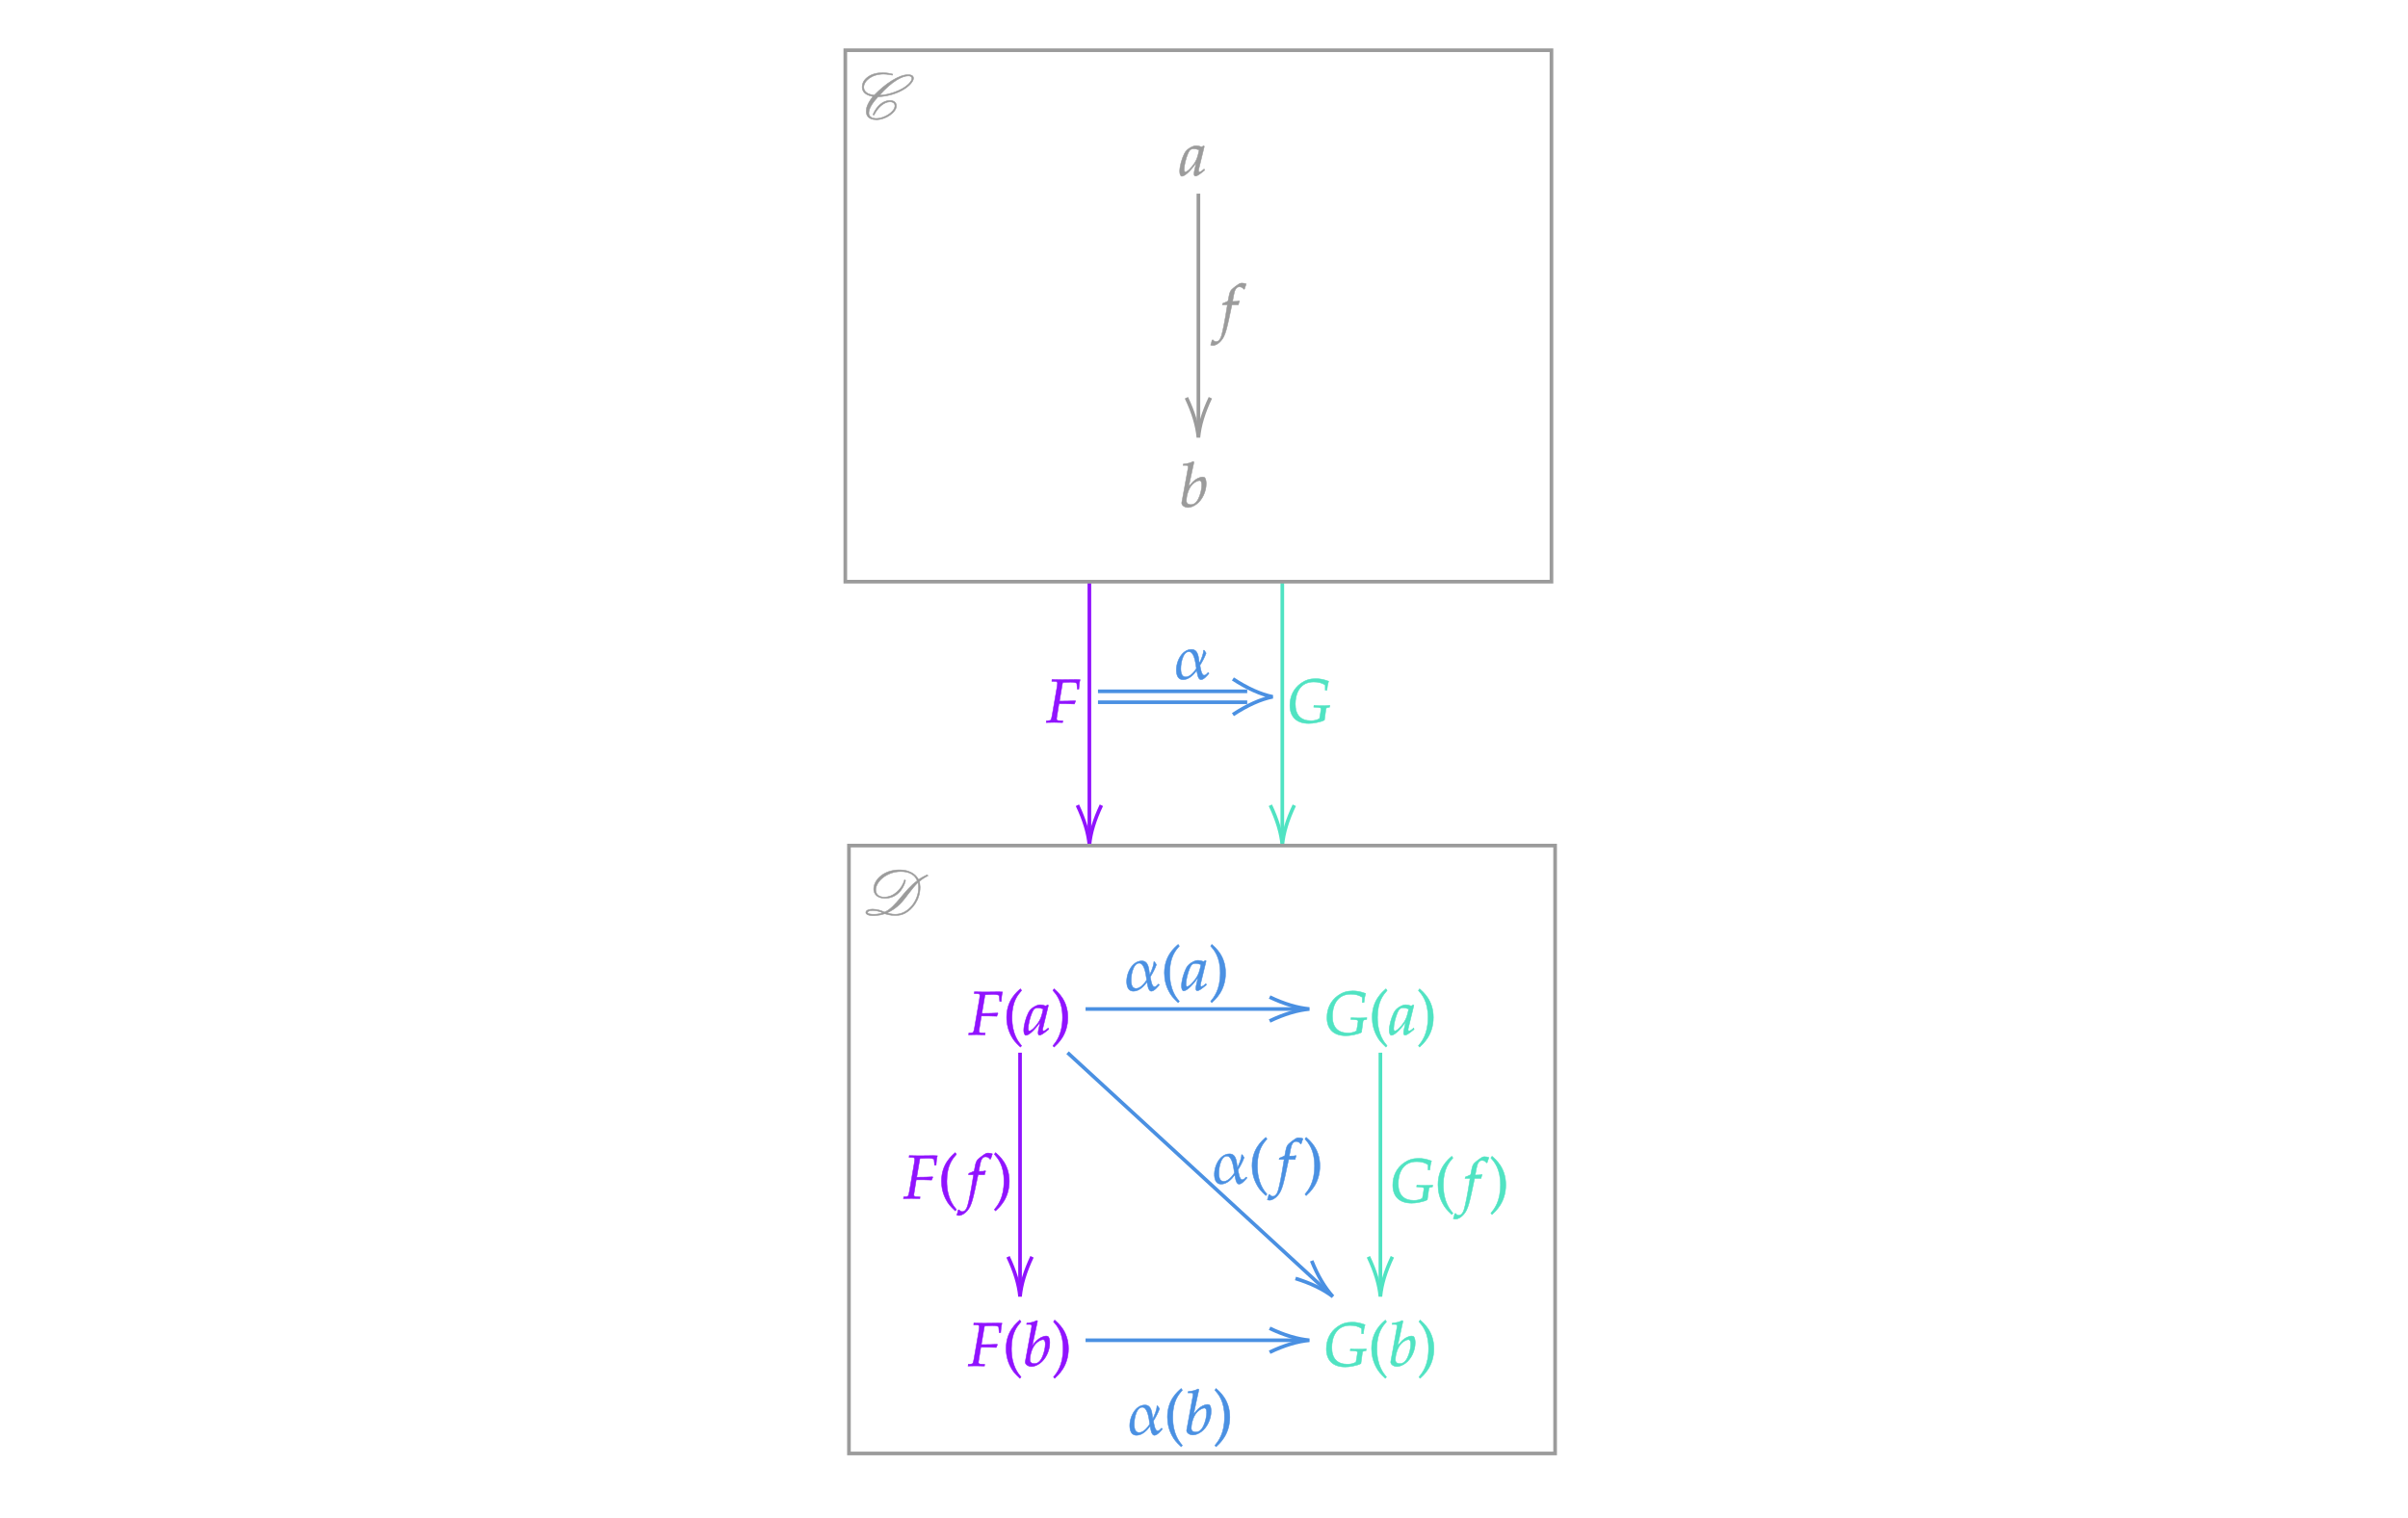
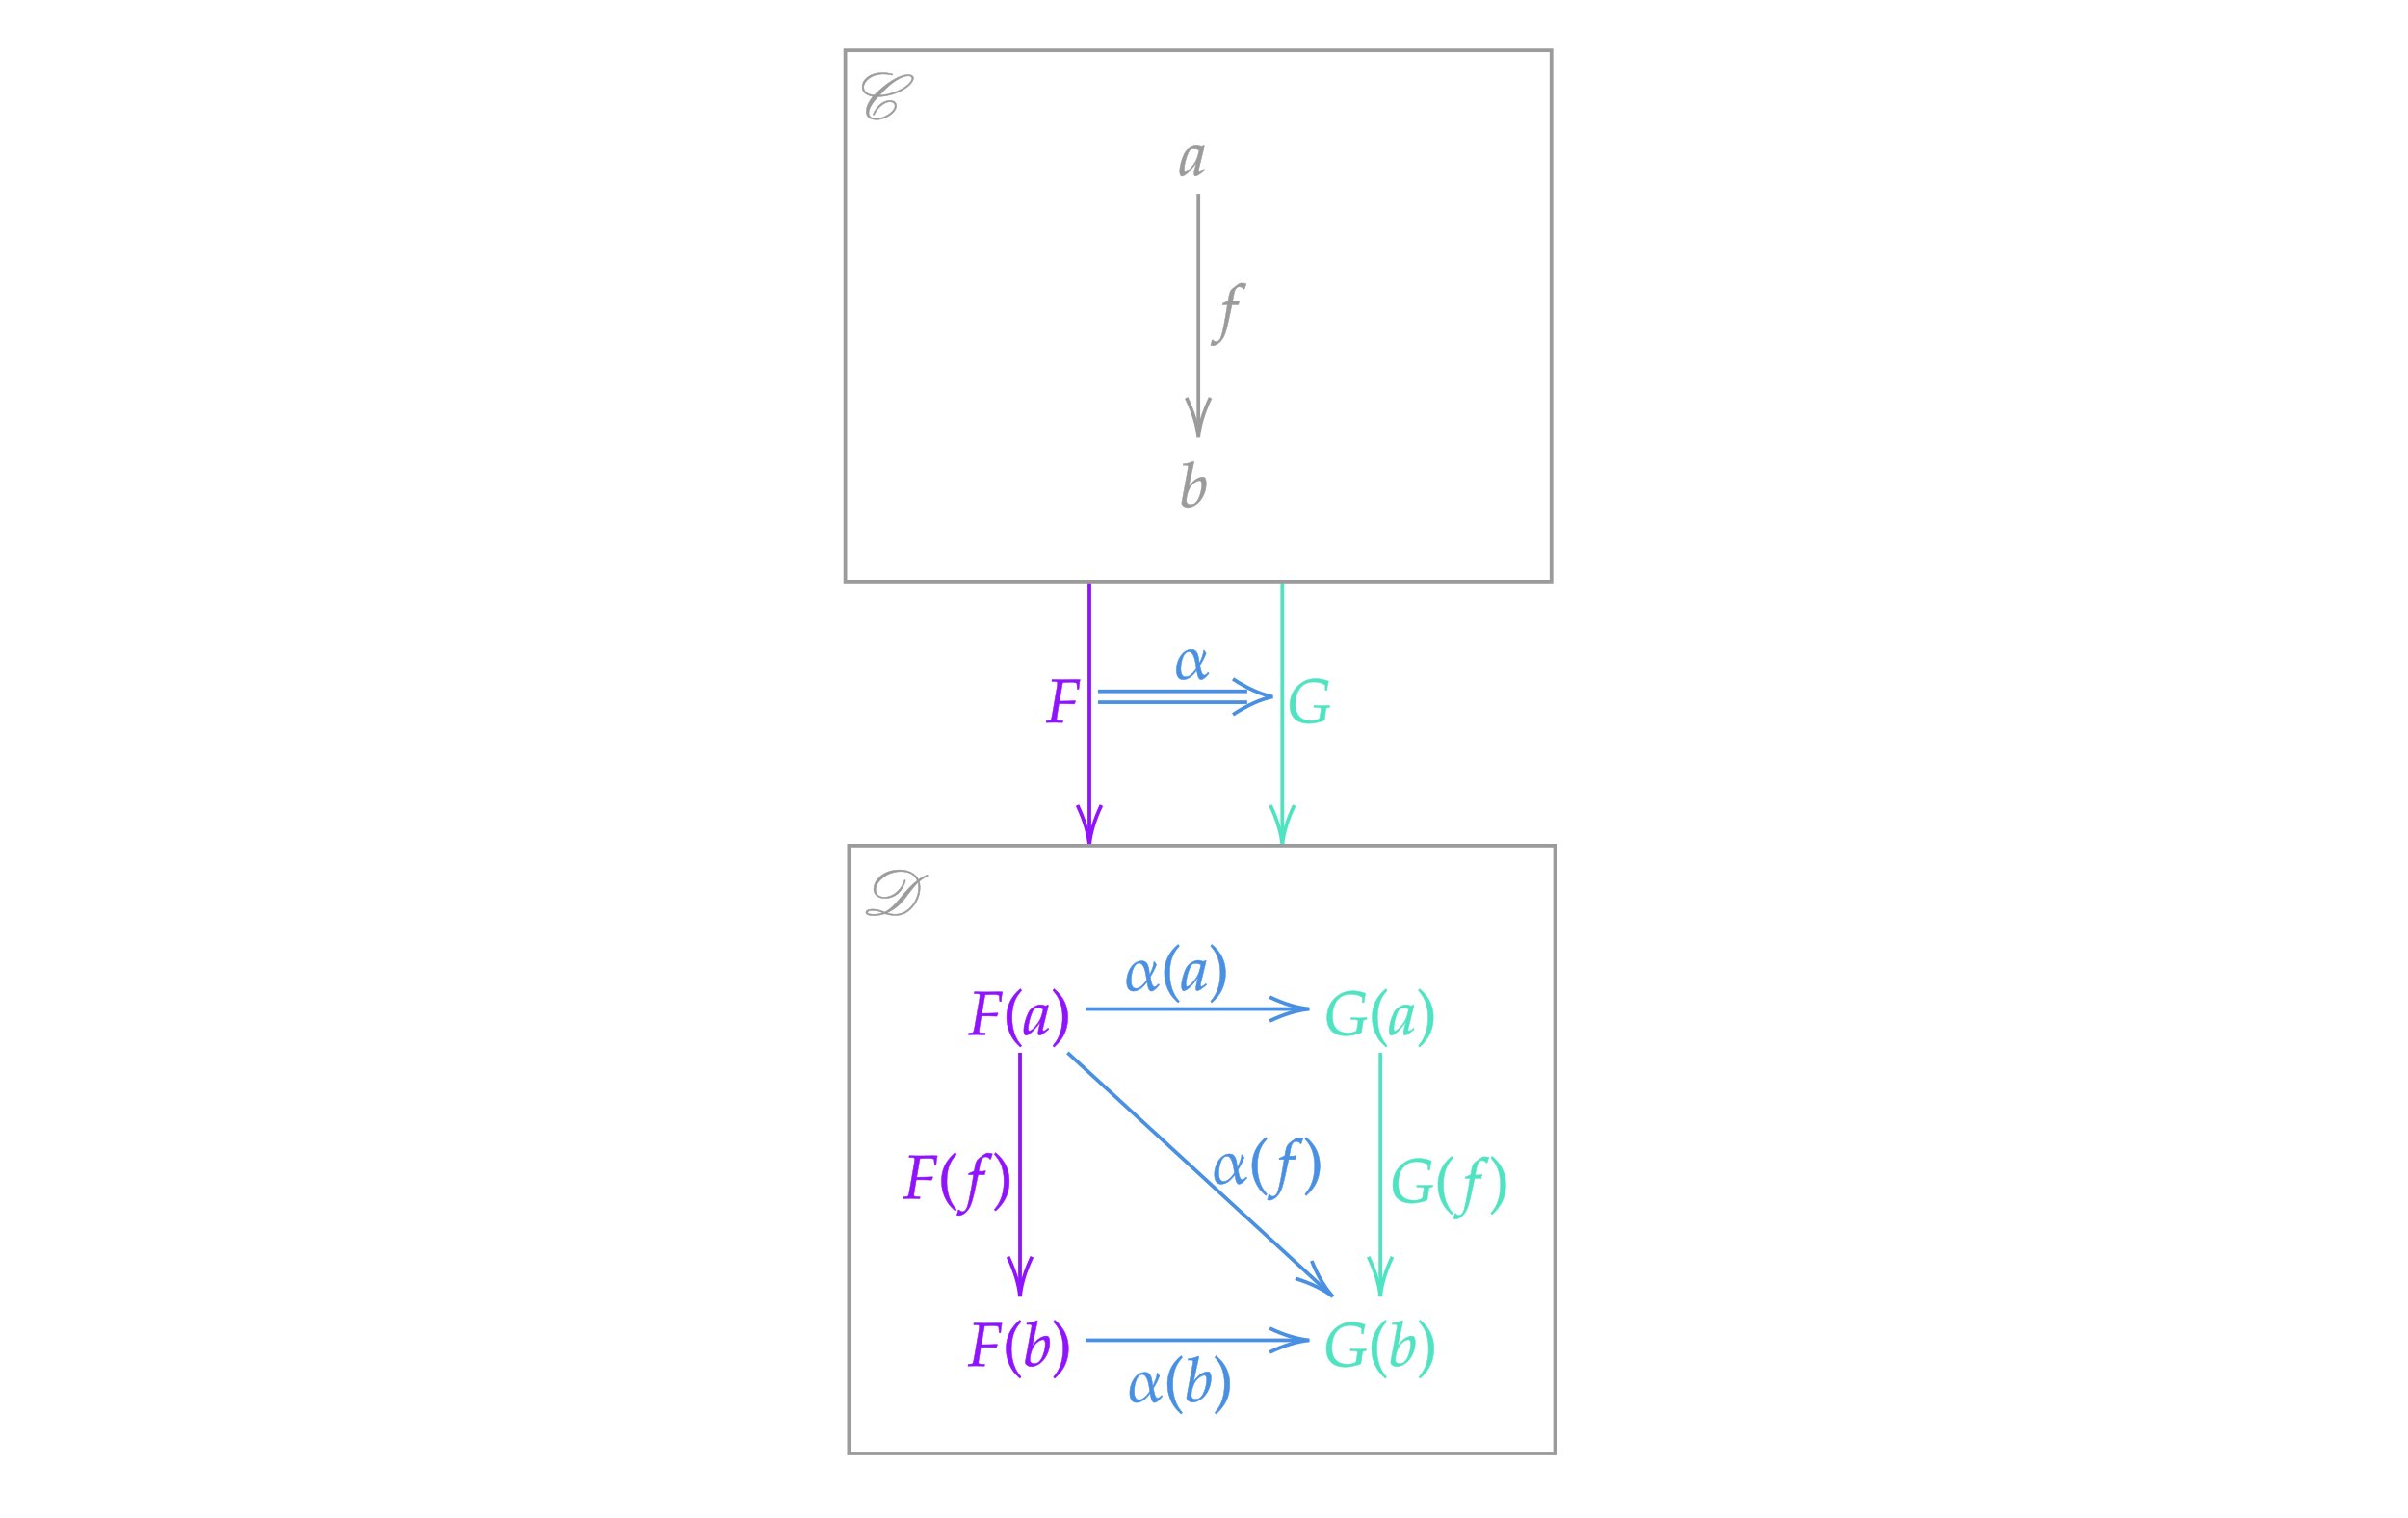
<svg xmlns="http://www.w3.org/2000/svg" x="0" y="0" width="661.533" height="416.867" style="         width:661.533px;         height:416.867px;         background: transparent;         fill: none; ">
  <svg class="role-diagram-draw-area">
    <g class="shapes-region" style="stroke: black; fill: none;">
      <g class="arrow-line">
        <path class="connection real" stroke-dasharray="" d="  M299.28,160.15 L299.28,230.15" style="stroke: rgb(144, 19, 254); stroke-opacity: 1; stroke-width: 1px; fill: none; fill-opacity: 1;" />
        <g stroke="rgb(144,19,254)" stroke-opacity="1" transform="matrix(-1.8369701987210297e-16,-1,1,-1.8369701987210297e-16,299.2833,232.15)" style="stroke: rgb(144, 19, 254); stroke-width: 1px;">
          <path d=" M10.93,-3.29 Q4.96,-0.45 0,0 Q4.96,0.45 10.93,3.29" />
        </g>
      </g>
      <g class="arrow-line">
        <path class="connection real" stroke-dasharray="" d="  M352.28,160.15 L352.28,230.15" style="stroke: rgb(80, 227, 194); stroke-opacity: 1; stroke-width: 1px; fill: none; fill-opacity: 1;" />
        <g stroke="rgb(80,227,194)" stroke-opacity="1" transform="matrix(-1.8369701987210297e-16,-1,1,-1.8369701987210297e-16,352.2833,232.15)" style="stroke: rgb(80, 227, 194); stroke-width: 1px;">
          <path d=" M10.93,-3.29 Q4.96,-0.45 0,0 Q4.96,0.45 10.93,3.29" />
        </g>
      </g>
      <g />
    </g>
    <g>
      <g class="connection-group">
        <g class="arrow-line">
          <path class="connection real" stroke-dasharray="" d="  M329.23,53.2 L329.23,118.2" style="stroke: rgb(155, 155, 155); stroke-opacity: 1; stroke-width: 1px; fill: none; fill-opacity: 1;" />
          <g stroke="rgb(155,155,155)" stroke-opacity="1" transform="matrix(-1.8369701987210297e-16,-1,1,-1.8369701987210297e-16,329.225,120.2)" style="stroke: rgb(155, 155, 155); stroke-width: 1px;">
            <path d=" M10.93,-3.29 Q4.96,-0.45 0,0 Q4.96,0.45 10.93,3.29" />
          </g>
        </g>
      </g>
      <g class="connection-group">
        <g class="arrow-line">
          <path class="connection real" stroke-dasharray="" d="  M280.23,289.2 L280.23,354.2" style="stroke: rgb(144, 19, 254); stroke-opacity: 1; stroke-width: 1px; fill: none; fill-opacity: 1;" />
          <g stroke="rgb(144,19,254)" stroke-opacity="1" transform="matrix(-1.8369701987210297e-16,-1,1,-1.8369701987210297e-16,280.225,356.2)" style="stroke: rgb(144, 19, 254); stroke-width: 1px;">
            <path d=" M10.93,-3.29 Q4.96,-0.45 0,0 Q4.96,0.45 10.93,3.29" />
          </g>
        </g>
      </g>
      <g class="connection-group">
        <g class="arrow-line">
          <path class="connection real" stroke-dasharray="" d="  M379.23,289.2 L379.23,354.2" style="stroke: rgb(80, 227, 194); stroke-opacity: 1; stroke-width: 1px; fill: none; fill-opacity: 1;" />
          <g stroke="rgb(80,227,194)" stroke-opacity="1" transform="matrix(-1.8369701987210297e-16,-1,1,-1.8369701987210297e-16,379.225,356.2)" style="stroke: rgb(80, 227, 194); stroke-width: 1px;">
            <path d=" M10.93,-3.29 Q4.96,-0.45 0,0 Q4.96,0.45 10.93,3.29" />
          </g>
        </g>
      </g>
      <g class="connection-group">
        <g class="arrow-line">
          <path class="connection real" stroke-dasharray="" d="  M298.23,277.2 L357.73,277.2" style="stroke: rgb(74, 144, 226); stroke-opacity: 1; stroke-width: 1px; fill: none; fill-opacity: 1;" />
          <g stroke="rgb(74,144,226)" stroke-opacity="1" transform="matrix(-1,1.2246467991473532e-16,-1.2246467991473532e-16,-1,359.725,277.2)" style="stroke: rgb(74, 144, 226); stroke-width: 1px;">
            <path d=" M10.93,-3.29 Q4.96,-0.45 0,0 Q4.96,0.45 10.93,3.29" />
          </g>
        </g>
      </g>
      <g class="connection-group">
        <g class="arrow-line">
          <path class="connection real" stroke-dasharray="" d="  M293.28,289.2 L364.7,354.85" style="stroke: rgb(74, 144, 226); stroke-opacity: 1; stroke-width: 1px; fill: none; fill-opacity: 1;" />
          <g stroke="rgb(74,144,226)" stroke-opacity="1" transform="matrix(-0.7362152,-0.6767475,0.6767475,-0.7362152,366.1701,356.2)" style="stroke: rgb(74, 144, 226); stroke-width: 1px;">
            <path d=" M10.93,-3.29 Q4.96,-0.45 0,0 Q4.96,0.45 10.93,3.29" />
          </g>
        </g>
      </g>
      <g class="connection-group">
        <g class="arrow-line">
          <path class="connection real" stroke-dasharray="" d="  M298.23,368.2 L357.73,368.2" style="stroke: rgb(74, 144, 226); stroke-opacity: 1; stroke-width: 1px; fill: none; fill-opacity: 1;" />
          <g stroke="rgb(74,144,226)" stroke-opacity="1" transform="matrix(-1,1.2246467991473532e-16,-1.2246467991473532e-16,-1,359.725,368.2)" style="stroke: rgb(74, 144, 226); stroke-width: 1px;">
            <path d=" M10.93,-3.29 Q4.96,-0.45 0,0 Q4.96,0.45 10.93,3.29" />
          </g>
        </g>
      </g>
      <g class="connection-group">
        <g class="arrow-line">
          <path class="connection real" stroke-dasharray="" d="  M301.64,189.92 L342.64,189.92 M301.64,192.92 L342.64,192.92" style="stroke: rgb(74, 144, 226); stroke-opacity: 1; stroke-width: 1px; fill: none; fill-opacity: 1;" />
          <g stroke="rgb(74,144,226)" stroke-opacity="1" transform="matrix(-1,1.2246467991473532e-16,-1.2246467991473532e-16,-1,349.6389,191.4214)" style="stroke: rgb(74, 144, 226); stroke-width: 1px;">
            <path d=" M10.93,-4.9 Q4.96,-1 0,0 Q4.96,1 10.93,4.9" />
          </g>
        </g>
      </g>
    </g>
    <g>
      <g>
        <rect rx="0" ry="0" x="233.225" y="232.3" width="194" height="167" style="stroke: rgb(155, 155, 155); stroke-opacity: 1; stroke-width: 1px; fill: none; fill-opacity: 1;" />
      </g>
      <g>
        <rect rx="0" ry="0" x="232.225" y="13.8" width="194" height="146" style="stroke: rgb(155, 155, 155); stroke-opacity: 1; stroke-width: 1px; fill: none; fill-opacity: 1;" />
      </g>
    </g>
    <g />
  </svg>
  <svg width="660" height="415.333" style="width:660px;height:415.333px;font-family:Asana-Math, Asana;background:transparent;">
    <g>
      <g>
        <g>
-           <g transform="matrix(1,0,0,1,324.0167,48.23334)">
+           <g transform="matrix(1,0,0,1,324.0167,48.23332)">
            <path transform="matrix(0.017,0,0,-0.017,0,0)" d="M271 204L242 77C238 60 236 42 236 26C236 4 245 -9 260 -9C283 -9 324 17 406 85L399 106C375 86 346 59 324 59C315 59 309 68 309 82C309 87 309 90 310 93L402 472L392 481L359 463C318 478 301 482 274 482C246 482 226 477 199 464C137 433 104 403 79 354C35 265 4 145 4 67C4 23 19 -11 38 -11C75 -11 155 41 271 204ZM319 414C297 305 278 253 244 201C187 117 126 59 94 59C82 59 76 72 76 99C76 163 104 280 139 360C163 415 186 433 234 433C257 433 275 429 319 414Z" stroke="rgb(155,155,155)" stroke-opacity="1" stroke-width="8" fill="rgb(155,155,155)" fill-opacity="1" />
          </g>
        </g>
      </g>
    </g>
    <g>
      <g>
        <g>
          <g transform="matrix(1,0,0,1,324.0167,139.2333)">
            <path transform="matrix(0.017,0,0,-0.017,0,0)" d="M235 722L223 733C171 707 135 698 63 691L59 670L107 670C131 670 141 663 141 646C141 639 140 628 139 622L38 71C37 68 37 64 37 61C37 22 85 -11 140 -11C177 -11 228 8 271 39C367 107 433 244 433 376C433 414 424 453 412 468C405 477 392 482 377 482C353 482 323 474 295 460C244 433 211 403 149 324ZM322 424C348 424 361 401 361 352C361 288 340 202 310 137C277 68 237 36 183 36C137 36 112 59 112 101C112 135 127 276 208 361C241 395 293 424 322 424Z" stroke="rgb(155,155,155)" stroke-opacity="1" stroke-width="8" fill="rgb(155,155,155)" fill-opacity="1" />
          </g>
        </g>
      </g>
    </g>
    <g>
      <g>
        <g>
-           <g transform="matrix(1,0,0,1,333.0167,90.23334)">
+           <g transform="matrix(1,0,0,1,333.0167,90.23332)">
            <path transform="matrix(0.017,0,0,-0.017,0,0)" d="M345 437L329 437L350 549C366 635 394 673 440 673C470 673 497 658 512 634L522 638C527 654 537 685 545 705L550 720C534 727 503 733 480 733C469 733 453 730 445 726C421 715 339 654 316 630C294 608 282 578 271 521L256 442C215 422 195 414 170 405L165 383L246 383L237 327C207 132 170 -54 148 -123C130 -182 100 -213 64 -213C41 -213 30 -206 12 -184L-2 -188C-6 -211 -20 -259 -25 -268C-16 -273 -1 -276 10 -276C51 -276 105 -245 144 -198C215 -114 235 -18 319 383L423 383C427 402 434 425 440 439L436 446C407 439 408 437 345 437Z" stroke="rgb(155,155,155)" stroke-opacity="1" stroke-width="8" fill="rgb(155,155,155)" fill-opacity="1" />
          </g>
        </g>
      </g>
    </g>
    <g>
      <g>
        <g>
-           <g transform="matrix(1,0,0,1,309.6166,394.0334)">
+           <g transform="matrix(1,0,0,1,309.6166,385.0333)">
            <path transform="matrix(0.017,0,0,-0.017,0,0)" d="M562 97L555 97C539 79 520 55 493 55C448 55 432 184 426 216C465 278 500 343 525 413C516 428 506 444 495 459L484 459C482 391 447 315 421 257L414 260C403 337 401 473 289 473C121 473 24 243 48 93C57 33 86 -16 154 -16C246 -16 324 64 372 131L375 128C381 95 392 -16 443 -16C489 -16 545 54 571 84C570 91 567 94 562 97ZM368 164C334 113 268 28 197 28C144 28 126 70 119 115C105 202 138 437 247 437C334 437 355 252 364 192Z" stroke="rgb(74,144,226)" stroke-opacity="1" stroke-width="8" fill="rgb(74,144,226)" fill-opacity="1" />
          </g>
        </g>
        <g>
-           <g transform="matrix(1,0,0,1,319.7,393.8)">
+           <g transform="matrix(1,0,0,1,319.7,384.8)">
            <path transform="matrix(0.017,0,0,-0.017,0,0)" d="M146 266C146 526 243 632 301 700L282 726C225 675 60 542 60 266C60 159 85 58 133 -32C168 -99 200 -138 282 -215L301 -194C255 -137 146 -15 146 266Z" stroke="rgb(74,144,226)" stroke-opacity="1" stroke-width="8" fill="rgb(74,144,226)" fill-opacity="1" />
          </g>
        </g>
        <g>
-           <g transform="matrix(1,0,0,1,325.3666,394.0334)">
+           <g transform="matrix(1,0,0,1,325.3666,385.0333)">
            <path transform="matrix(0.017,0,0,-0.017,0,0)" d="M235 722L223 733C171 707 135 698 63 691L59 670L107 670C131 670 141 663 141 646C141 639 140 628 139 622L38 71C37 68 37 64 37 61C37 22 85 -11 140 -11C177 -11 228 8 271 39C367 107 433 244 433 376C433 414 424 453 412 468C405 477 392 482 377 482C353 482 323 474 295 460C244 433 211 403 149 324ZM322 424C348 424 361 401 361 352C361 288 340 202 310 137C277 68 237 36 183 36C137 36 112 59 112 101C112 135 127 276 208 361C241 395 293 424 322 424Z" stroke="rgb(74,144,226)" stroke-opacity="1" stroke-width="8" fill="rgb(74,144,226)" fill-opacity="1" />
          </g>
        </g>
        <g>
-           <g transform="matrix(1,0,0,1,333.2167,393.8)">
+           <g transform="matrix(1,0,0,1,333.2167,384.8)">
            <path transform="matrix(0.017,0,0,-0.017,0,0)" d="M51 726L32 700C87 636 187 526 187 266C187 -10 83 -131 32 -194L51 -215C104 -165 273 -23 273 265C273 542 108 675 51 726Z" stroke="rgb(74,144,226)" stroke-opacity="1" stroke-width="8" fill="rgb(74,144,226)" fill-opacity="1" />
          </g>
        </g>
      </g>
    </g>
    <g>
      <g>
        <g>
          <g transform="matrix(1,0,0,1,237.1,251.4333)">
            <path transform="matrix(0.017,0,0,-0.017,0,0)" d="M180 15C128 15 73 20 73 45C73 56 91 76 154 76C218 76 265 60 318 40L318 39C274 24 230 15 180 15ZM897 440C897 245 737 15 520 15C468 15 415 29 389 38C522 98 610 184 680 276L719 328C784 416 840 482 889 530L889 529C897 495 897 467 897 440ZM587 733C327 733 172 566 172 423C172 354 217 273 355 273C528 273 649 404 687 560L671 573C628 421 493 293 343 293C252 293 205 343 205 409C205 543 384 706 611 706C746 706 839 652 876 557C672 417 523 119 347 51C302 71 232 98 156 98C106 98 45 85 45 45C40 11 110 -18 213 -5C267 0 290 5 351 23C374 17 441 -5 519 -5C576 -5 629 5 679 32C791 91 922 242 922 455C922 476 913 533 911 547C936 568 962 591 1050 639L1036 654C1015 644 950 612 897 577L897 576C875 618 801 733 587 733Z" stroke="rgb(155,155,155)" stroke-opacity="1" stroke-width="8" fill="rgb(155,155,155)" fill-opacity="1" />
          </g>
        </g>
      </g>
      <g />
      <g />
      <g />
      <g />
      <g />
      <g />
      <g>
        <g>
          <g transform="matrix(1,0,0,1,237.1,394.2333)">
            <path transform="matrix(0.017,0,0,-0.017,0,0)" d="" stroke="rgb(155,155,155)" stroke-opacity="1" stroke-width="8" fill="rgb(155,155,155)" fill-opacity="1" />
          </g>
        </g>
      </g>
    </g>
    <g>
      <g>
        <g>
          <g transform="matrix(1,0,0,1,287.4167,198.45)">
            <path transform="matrix(0.017,0,0,-0.017,0,0)" d="M286 646L392 650C454 650 494 641 495 626L503 537L527 537C530 600 537 651 548 689C526 691 498 692 481 692L440 691L275 689L246 689C221 689 181 690 143 691L94 692L91 664L147 662C171 661 182 652 182 635C182 621 178 589 173 559L98 125C81 33 81 32 40 28L4 25L0 -3L34 -2C74 -1 106 0 127 0C145 0 174 -1 213 -2L265 -3L268 25L204 28C177 29 168 37 168 57C168 63 169 74 170 78L206 301L323 301C350 301 381 300 429 298L455 297L474 342L470 349C389 345 329 343 251 343L214 343L260 614C263 630 264 635 269 646Z" stroke="rgb(144,19,254)" stroke-opacity="1" stroke-width="8" fill="rgb(144,19,254)" fill-opacity="1" />
          </g>
        </g>
      </g>
    </g>
    <g>
      <g>
        <g>
          <g transform="matrix(1,0,0,1,266.1,284.2333)">
            <path transform="matrix(0.017,0,0,-0.017,0,0)" d="M286 646L392 650C454 650 494 641 495 626L503 537L527 537C530 600 537 651 548 689C526 691 498 692 481 692L440 691L275 689L246 689C221 689 181 690 143 691L94 692L91 664L147 662C171 661 182 652 182 635C182 621 178 589 173 559L98 125C81 33 81 32 40 28L4 25L0 -3L34 -2C74 -1 106 0 127 0C145 0 174 -1 213 -2L265 -3L268 25L204 28C177 29 168 37 168 57C168 63 169 74 170 78L206 301L323 301C350 301 381 300 429 298L455 297L474 342L470 349C389 345 329 343 251 343L214 343L260 614C263 630 264 635 269 646Z" stroke="rgb(144,19,254)" stroke-opacity="1" stroke-width="8" fill="rgb(144,19,254)" fill-opacity="1" />
          </g>
        </g>
        <g>
          <g transform="matrix(1,0,0,1,275.5333,284)">
            <path transform="matrix(0.017,0,0,-0.017,0,0)" d="M146 266C146 526 243 632 301 700L282 726C225 675 60 542 60 266C60 159 85 58 133 -32C168 -99 200 -138 282 -215L301 -194C255 -137 146 -15 146 266Z" stroke="rgb(144,19,254)" stroke-opacity="1" stroke-width="8" fill="rgb(144,19,254)" fill-opacity="1" />
          </g>
        </g>
        <g>
          <g transform="matrix(1,0,0,1,281.1833,284.2333)">
            <path transform="matrix(0.017,0,0,-0.017,0,0)" d="M271 204L242 77C238 60 236 42 236 26C236 4 245 -9 260 -9C283 -9 324 17 406 85L399 106C375 86 346 59 324 59C315 59 309 68 309 82C309 87 309 90 310 93L402 472L392 481L359 463C318 478 301 482 274 482C246 482 226 477 199 464C137 433 104 403 79 354C35 265 4 145 4 67C4 23 19 -11 38 -11C75 -11 155 41 271 204ZM319 414C297 305 278 253 244 201C187 117 126 59 94 59C82 59 76 72 76 99C76 163 104 280 139 360C163 415 186 433 234 433C257 433 275 429 319 414Z" stroke="rgb(144,19,254)" stroke-opacity="1" stroke-width="8" fill="rgb(144,19,254)" fill-opacity="1" />
          </g>
        </g>
        <g>
          <g transform="matrix(1,0,0,1,288.7167,284)">
            <path transform="matrix(0.017,0,0,-0.017,0,0)" d="M51 726L32 700C87 636 187 526 187 266C187 -10 83 -131 32 -194L51 -215C104 -165 273 -23 273 265C273 542 108 675 51 726Z" stroke="rgb(144,19,254)" stroke-opacity="1" stroke-width="8" fill="rgb(144,19,254)" fill-opacity="1" />
          </g>
        </g>
      </g>
    </g>
    <g>
      <g>
        <g>
          <g transform="matrix(1,0,0,1,265.95,375.2333)">
            <path transform="matrix(0.017,0,0,-0.017,0,0)" d="M286 646L392 650C454 650 494 641 495 626L503 537L527 537C530 600 537 651 548 689C526 691 498 692 481 692L440 691L275 689L246 689C221 689 181 690 143 691L94 692L91 664L147 662C171 661 182 652 182 635C182 621 178 589 173 559L98 125C81 33 81 32 40 28L4 25L0 -3L34 -2C74 -1 106 0 127 0C145 0 174 -1 213 -2L265 -3L268 25L204 28C177 29 168 37 168 57C168 63 169 74 170 78L206 301L323 301C350 301 381 300 429 298L455 297L474 342L470 349C389 345 329 343 251 343L214 343L260 614C263 630 264 635 269 646Z" stroke="rgb(144,19,254)" stroke-opacity="1" stroke-width="8" fill="rgb(144,19,254)" fill-opacity="1" />
          </g>
        </g>
        <g>
          <g transform="matrix(1,0,0,1,275.3834,375)">
            <path transform="matrix(0.017,0,0,-0.017,0,0)" d="M146 266C146 526 243 632 301 700L282 726C225 675 60 542 60 266C60 159 85 58 133 -32C168 -99 200 -138 282 -215L301 -194C255 -137 146 -15 146 266Z" stroke="rgb(144,19,254)" stroke-opacity="1" stroke-width="8" fill="rgb(144,19,254)" fill-opacity="1" />
          </g>
        </g>
        <g>
          <g transform="matrix(1,0,0,1,281.0333,375.2333)">
            <path transform="matrix(0.017,0,0,-0.017,0,0)" d="M235 722L223 733C171 707 135 698 63 691L59 670L107 670C131 670 141 663 141 646C141 639 140 628 139 622L38 71C37 68 37 64 37 61C37 22 85 -11 140 -11C177 -11 228 8 271 39C367 107 433 244 433 376C433 414 424 453 412 468C405 477 392 482 377 482C353 482 323 474 295 460C244 433 211 403 149 324ZM322 424C348 424 361 401 361 352C361 288 340 202 310 137C277 68 237 36 183 36C137 36 112 59 112 101C112 135 127 276 208 361C241 395 293 424 322 424Z" stroke="rgb(144,19,254)" stroke-opacity="1" stroke-width="8" fill="rgb(144,19,254)" fill-opacity="1" />
          </g>
        </g>
        <g>
          <g transform="matrix(1,0,0,1,288.8834,375)">
            <path transform="matrix(0.017,0,0,-0.017,0,0)" d="M51 726L32 700C87 636 187 526 187 266C187 -10 83 -131 32 -194L51 -215C104 -165 273 -23 273 265C273 542 108 675 51 726Z" stroke="rgb(144,19,254)" stroke-opacity="1" stroke-width="8" fill="rgb(144,19,254)" fill-opacity="1" />
          </g>
        </g>
      </g>
    </g>
    <g>
      <g>
        <g>
          <g transform="matrix(1,0,0,1,248.2,329.2333)">
            <path transform="matrix(0.017,0,0,-0.017,0,0)" d="M286 646L392 650C454 650 494 641 495 626L503 537L527 537C530 600 537 651 548 689C526 691 498 692 481 692L440 691L275 689L246 689C221 689 181 690 143 691L94 692L91 664L147 662C171 661 182 652 182 635C182 621 178 589 173 559L98 125C81 33 81 32 40 28L4 25L0 -3L34 -2C74 -1 106 0 127 0C145 0 174 -1 213 -2L265 -3L268 25L204 28C177 29 168 37 168 57C168 63 169 74 170 78L206 301L323 301C350 301 381 300 429 298L455 297L474 342L470 349C389 345 329 343 251 343L214 343L260 614C263 630 264 635 269 646Z" stroke="rgb(144,19,254)" stroke-opacity="1" stroke-width="8" fill="rgb(144,19,254)" fill-opacity="1" />
          </g>
        </g>
        <g>
          <g transform="matrix(1,0,0,1,257.6334,329)">
            <path transform="matrix(0.017,0,0,-0.017,0,0)" d="M146 266C146 526 243 632 301 700L282 726C225 675 60 542 60 266C60 159 85 58 133 -32C168 -99 200 -138 282 -215L301 -194C255 -137 146 -15 146 266Z" stroke="rgb(144,19,254)" stroke-opacity="1" stroke-width="8" fill="rgb(144,19,254)" fill-opacity="1" />
          </g>
        </g>
        <g>
          <g transform="matrix(1,0,0,1,263.2833,329.2333)">
            <path transform="matrix(0.017,0,0,-0.017,0,0)" d="M345 437L329 437L350 549C366 635 394 673 440 673C470 673 497 658 512 634L522 638C527 654 537 685 545 705L550 720C534 727 503 733 480 733C469 733 453 730 445 726C421 715 339 654 316 630C294 608 282 578 271 521L256 442C215 422 195 414 170 405L165 383L246 383L237 327C207 132 170 -54 148 -123C130 -182 100 -213 64 -213C41 -213 30 -206 12 -184L-2 -188C-6 -211 -20 -259 -25 -268C-16 -273 -1 -276 10 -276C51 -276 105 -245 144 -198C215 -114 235 -18 319 383L423 383C427 402 434 425 440 439L436 446C407 439 408 437 345 437Z" stroke="rgb(144,19,254)" stroke-opacity="1" stroke-width="8" fill="rgb(144,19,254)" fill-opacity="1" />
          </g>
        </g>
        <g>
          <g transform="matrix(1,0,0,1,272.6334,329)">
            <path transform="matrix(0.017,0,0,-0.017,0,0)" d="M51 726L32 700C87 636 187 526 187 266C187 -10 83 -131 32 -194L51 -215C104 -165 273 -23 273 265C273 542 108 675 51 726Z" stroke="rgb(144,19,254)" stroke-opacity="1" stroke-width="8" fill="rgb(144,19,254)" fill-opacity="1" />
          </g>
        </g>
      </g>
    </g>
    <g>
      <g>
        <g>
          <g transform="matrix(1,0,0,1,363.7,284.2333)">
            <path transform="matrix(0.017,0,0,-0.017,0,0)" d="M434 653C511 653 565 639 621 603L621 519L648 519C653 576 661 619 675 665C592 695 535 706 466 706C374 706 301 683 229 632C112 548 50 424 50 274C50 87 159 -18 355 -18C412 -21 559 6 608 37C628 193 632 216 633 219C635 228 647 238 660 240L692 246L694 274C655 270 620 269 569 269C518 269 482 270 440 274L435 246L469 244C544 240 553 236 553 212C553 197 533 84 528 60C483 36 444 27 390 27C224 27 138 120 138 297C138 443 197 653 434 653Z" stroke="rgb(80,227,194)" stroke-opacity="1" stroke-width="8" fill="rgb(80,227,194)" fill-opacity="1" />
          </g>
        </g>
        <g>
          <g transform="matrix(1,0,0,1,375.95,284)">
            <path transform="matrix(0.017,0,0,-0.017,0,0)" d="M146 266C146 526 243 632 301 700L282 726C225 675 60 542 60 266C60 159 85 58 133 -32C168 -99 200 -138 282 -215L301 -194C255 -137 146 -15 146 266Z" stroke="rgb(80,227,194)" stroke-opacity="1" stroke-width="8" fill="rgb(80,227,194)" fill-opacity="1" />
          </g>
        </g>
        <g>
          <g transform="matrix(1,0,0,1,381.5833,284.2333)">
            <path transform="matrix(0.017,0,0,-0.017,0,0)" d="M271 204L242 77C238 60 236 42 236 26C236 4 245 -9 260 -9C283 -9 324 17 406 85L399 106C375 86 346 59 324 59C315 59 309 68 309 82C309 87 309 90 310 93L402 472L392 481L359 463C318 478 301 482 274 482C246 482 226 477 199 464C137 433 104 403 79 354C35 265 4 145 4 67C4 23 19 -11 38 -11C75 -11 155 41 271 204ZM319 414C297 305 278 253 244 201C187 117 126 59 94 59C82 59 76 72 76 99C76 163 104 280 139 360C163 415 186 433 234 433C257 433 275 429 319 414Z" stroke="rgb(80,227,194)" stroke-opacity="1" stroke-width="8" fill="rgb(80,227,194)" fill-opacity="1" />
          </g>
        </g>
        <g>
          <g transform="matrix(1,0,0,1,389.1334,284)">
            <path transform="matrix(0.017,0,0,-0.017,0,0)" d="M51 726L32 700C87 636 187 526 187 266C187 -10 83 -131 32 -194L51 -215C104 -165 273 -23 273 265C273 542 108 675 51 726Z" stroke="rgb(80,227,194)" stroke-opacity="1" stroke-width="8" fill="rgb(80,227,194)" fill-opacity="1" />
          </g>
        </g>
      </g>
    </g>
    <g>
      <g>
        <g>
          <g transform="matrix(1,0,0,1,363.5333,375.2333)">
            <path transform="matrix(0.017,0,0,-0.017,0,0)" d="M434 653C511 653 565 639 621 603L621 519L648 519C653 576 661 619 675 665C592 695 535 706 466 706C374 706 301 683 229 632C112 548 50 424 50 274C50 87 159 -18 355 -18C412 -21 559 6 608 37C628 193 632 216 633 219C635 228 647 238 660 240L692 246L694 274C655 270 620 269 569 269C518 269 482 270 440 274L435 246L469 244C544 240 553 236 553 212C553 197 533 84 528 60C483 36 444 27 390 27C224 27 138 120 138 297C138 443 197 653 434 653Z" stroke="rgb(80,227,194)" stroke-opacity="1" stroke-width="8" fill="rgb(80,227,194)" fill-opacity="1" />
          </g>
        </g>
        <g>
          <g transform="matrix(1,0,0,1,375.7833,375)">
            <path transform="matrix(0.017,0,0,-0.017,0,0)" d="M146 266C146 526 243 632 301 700L282 726C225 675 60 542 60 266C60 159 85 58 133 -32C168 -99 200 -138 282 -215L301 -194C255 -137 146 -15 146 266Z" stroke="rgb(80,227,194)" stroke-opacity="1" stroke-width="8" fill="rgb(80,227,194)" fill-opacity="1" />
          </g>
        </g>
        <g>
          <g transform="matrix(1,0,0,1,381.4333,375.2333)">
            <path transform="matrix(0.017,0,0,-0.017,0,0)" d="M235 722L223 733C171 707 135 698 63 691L59 670L107 670C131 670 141 663 141 646C141 639 140 628 139 622L38 71C37 68 37 64 37 61C37 22 85 -11 140 -11C177 -11 228 8 271 39C367 107 433 244 433 376C433 414 424 453 412 468C405 477 392 482 377 482C353 482 323 474 295 460C244 433 211 403 149 324ZM322 424C348 424 361 401 361 352C361 288 340 202 310 137C277 68 237 36 183 36C137 36 112 59 112 101C112 135 127 276 208 361C241 395 293 424 322 424Z" stroke="rgb(80,227,194)" stroke-opacity="1" stroke-width="8" fill="rgb(80,227,194)" fill-opacity="1" />
          </g>
        </g>
        <g>
          <g transform="matrix(1,0,0,1,389.2833,375)">
            <path transform="matrix(0.017,0,0,-0.017,0,0)" d="M51 726L32 700C87 636 187 526 187 266C187 -10 83 -131 32 -194L51 -215C104 -165 273 -23 273 265C273 542 108 675 51 726Z" stroke="rgb(80,227,194)" stroke-opacity="1" stroke-width="8" fill="rgb(80,227,194)" fill-opacity="1" />
          </g>
        </g>
      </g>
    </g>
    <g>
      <g>
        <g>
          <g transform="matrix(1,0,0,1,381.7833,330.2333)">
            <path transform="matrix(0.017,0,0,-0.017,0,0)" d="M434 653C511 653 565 639 621 603L621 519L648 519C653 576 661 619 675 665C592 695 535 706 466 706C374 706 301 683 229 632C112 548 50 424 50 274C50 87 159 -18 355 -18C412 -21 559 6 608 37C628 193 632 216 633 219C635 228 647 238 660 240L692 246L694 274C655 270 620 269 569 269C518 269 482 270 440 274L435 246L469 244C544 240 553 236 553 212C553 197 533 84 528 60C483 36 444 27 390 27C224 27 138 120 138 297C138 443 197 653 434 653Z" stroke="rgb(80,227,194)" stroke-opacity="1" stroke-width="8" fill="rgb(80,227,194)" fill-opacity="1" />
          </g>
        </g>
        <g>
          <g transform="matrix(1,0,0,1,394.0333,330)">
            <path transform="matrix(0.017,0,0,-0.017,0,0)" d="M146 266C146 526 243 632 301 700L282 726C225 675 60 542 60 266C60 159 85 58 133 -32C168 -99 200 -138 282 -215L301 -194C255 -137 146 -15 146 266Z" stroke="rgb(80,227,194)" stroke-opacity="1" stroke-width="8" fill="rgb(80,227,194)" fill-opacity="1" />
          </g>
        </g>
        <g>
          <g transform="matrix(1,0,0,1,399.6833,330.2333)">
            <path transform="matrix(0.017,0,0,-0.017,0,0)" d="M345 437L329 437L350 549C366 635 394 673 440 673C470 673 497 658 512 634L522 638C527 654 537 685 545 705L550 720C534 727 503 733 480 733C469 733 453 730 445 726C421 715 339 654 316 630C294 608 282 578 271 521L256 442C215 422 195 414 170 405L165 383L246 383L237 327C207 132 170 -54 148 -123C130 -182 100 -213 64 -213C41 -213 30 -206 12 -184L-2 -188C-6 -211 -20 -259 -25 -268C-16 -273 -1 -276 10 -276C51 -276 105 -245 144 -198C215 -114 235 -18 319 383L423 383C427 402 434 425 440 439L436 446C407 439 408 437 345 437Z" stroke="rgb(80,227,194)" stroke-opacity="1" stroke-width="8" fill="rgb(80,227,194)" fill-opacity="1" />
          </g>
        </g>
        <g>
          <g transform="matrix(1,0,0,1,409.0333,330)">
            <path transform="matrix(0.017,0,0,-0.017,0,0)" d="M51 726L32 700C87 636 187 526 187 266C187 -10 83 -131 32 -194L51 -215C104 -165 273 -23 273 265C273 542 108 675 51 726Z" stroke="rgb(80,227,194)" stroke-opacity="1" stroke-width="8" fill="rgb(80,227,194)" fill-opacity="1" />
          </g>
        </g>
      </g>
    </g>
    <g>
      <g>
        <g>
-           <g transform="matrix(1,0,0,1,332.8666,325.0334)">
+           <g transform="matrix(1,0,0,1,332.8666,325.0333)">
            <path transform="matrix(0.017,0,0,-0.017,0,0)" d="M562 97L555 97C539 79 520 55 493 55C448 55 432 184 426 216C465 278 500 343 525 413C516 428 506 444 495 459L484 459C482 391 447 315 421 257L414 260C403 337 401 473 289 473C121 473 24 243 48 93C57 33 86 -16 154 -16C246 -16 324 64 372 131L375 128C381 95 392 -16 443 -16C489 -16 545 54 571 84C570 91 567 94 562 97ZM368 164C334 113 268 28 197 28C144 28 126 70 119 115C105 202 138 437 247 437C334 437 355 252 364 192Z" stroke="rgb(74,144,226)" stroke-opacity="1" stroke-width="8" fill="rgb(74,144,226)" fill-opacity="1" />
          </g>
        </g>
        <g>
          <g transform="matrix(1,0,0,1,342.95,324.8)">
            <path transform="matrix(0.017,0,0,-0.017,0,0)" d="M146 266C146 526 243 632 301 700L282 726C225 675 60 542 60 266C60 159 85 58 133 -32C168 -99 200 -138 282 -215L301 -194C255 -137 146 -15 146 266Z" stroke="rgb(74,144,226)" stroke-opacity="1" stroke-width="8" fill="rgb(74,144,226)" fill-opacity="1" />
          </g>
        </g>
        <g>
-           <g transform="matrix(1,0,0,1,348.6,325.0334)">
+           <g transform="matrix(1,0,0,1,348.6,325.0333)">
            <path transform="matrix(0.017,0,0,-0.017,0,0)" d="M345 437L329 437L350 549C366 635 394 673 440 673C470 673 497 658 512 634L522 638C527 654 537 685 545 705L550 720C534 727 503 733 480 733C469 733 453 730 445 726C421 715 339 654 316 630C294 608 282 578 271 521L256 442C215 422 195 414 170 405L165 383L246 383L237 327C207 132 170 -54 148 -123C130 -182 100 -213 64 -213C41 -213 30 -206 12 -184L-2 -188C-6 -211 -20 -259 -25 -268C-16 -273 -1 -276 10 -276C51 -276 105 -245 144 -198C215 -114 235 -18 319 383L423 383C427 402 434 425 440 439L436 446C407 439 408 437 345 437Z" stroke="rgb(74,144,226)" stroke-opacity="1" stroke-width="8" fill="rgb(74,144,226)" fill-opacity="1" />
          </g>
        </g>
        <g>
          <g transform="matrix(1,0,0,1,357.9667,324.8)">
            <path transform="matrix(0.017,0,0,-0.017,0,0)" d="M51 726L32 700C87 636 187 526 187 266C187 -10 83 -131 32 -194L51 -215C104 -165 273 -23 273 265C273 542 108 675 51 726Z" stroke="rgb(74,144,226)" stroke-opacity="1" stroke-width="8" fill="rgb(74,144,226)" fill-opacity="1" />
          </g>
        </g>
      </g>
    </g>
    <g>
      <g>
        <g>
-           <g transform="matrix(1,0,0,1,308.7667,272.0334)">
+           <g transform="matrix(1,0,0,1,308.7667,272.0333)">
            <path transform="matrix(0.017,0,0,-0.017,0,0)" d="M562 97L555 97C539 79 520 55 493 55C448 55 432 184 426 216C465 278 500 343 525 413C516 428 506 444 495 459L484 459C482 391 447 315 421 257L414 260C403 337 401 473 289 473C121 473 24 243 48 93C57 33 86 -16 154 -16C246 -16 324 64 372 131L375 128C381 95 392 -16 443 -16C489 -16 545 54 571 84C570 91 567 94 562 97ZM368 164C334 113 268 28 197 28C144 28 126 70 119 115C105 202 138 437 247 437C334 437 355 252 364 192Z" stroke="rgb(74,144,226)" stroke-opacity="1" stroke-width="8" fill="rgb(74,144,226)" fill-opacity="1" />
          </g>
        </g>
        <g>
          <g transform="matrix(1,0,0,1,318.8666,271.8)">
            <path transform="matrix(0.017,0,0,-0.017,0,0)" d="M146 266C146 526 243 632 301 700L282 726C225 675 60 542 60 266C60 159 85 58 133 -32C168 -99 200 -138 282 -215L301 -194C255 -137 146 -15 146 266Z" stroke="rgb(74,144,226)" stroke-opacity="1" stroke-width="8" fill="rgb(74,144,226)" fill-opacity="1" />
          </g>
        </g>
        <g>
-           <g transform="matrix(1,0,0,1,324.5167,272.0334)">
+           <g transform="matrix(1,0,0,1,324.5167,272.0333)">
            <path transform="matrix(0.017,0,0,-0.017,0,0)" d="M271 204L242 77C238 60 236 42 236 26C236 4 245 -9 260 -9C283 -9 324 17 406 85L399 106C375 86 346 59 324 59C315 59 309 68 309 82C309 87 309 90 310 93L402 472L392 481L359 463C318 478 301 482 274 482C246 482 226 477 199 464C137 433 104 403 79 354C35 265 4 145 4 67C4 23 19 -11 38 -11C75 -11 155 41 271 204ZM319 414C297 305 278 253 244 201C187 117 126 59 94 59C82 59 76 72 76 99C76 163 104 280 139 360C163 415 186 433 234 433C257 433 275 429 319 414Z" stroke="rgb(74,144,226)" stroke-opacity="1" stroke-width="8" fill="rgb(74,144,226)" fill-opacity="1" />
          </g>
        </g>
        <g>
          <g transform="matrix(1,0,0,1,332.05,271.8)">
            <path transform="matrix(0.017,0,0,-0.017,0,0)" d="M51 726L32 700C87 636 187 526 187 266C187 -10 83 -131 32 -194L51 -215C104 -165 273 -23 273 265C273 542 108 675 51 726Z" stroke="rgb(74,144,226)" stroke-opacity="1" stroke-width="8" fill="rgb(74,144,226)" fill-opacity="1" />
          </g>
        </g>
      </g>
    </g>
    <g>
      <g>
        <g>
          <g transform="matrix(1,0,0,1,353.5167,198.45)">
            <path transform="matrix(0.017,0,0,-0.017,0,0)" d="M434 653C511 653 565 639 621 603L621 519L648 519C653 576 661 619 675 665C592 695 535 706 466 706C374 706 301 683 229 632C112 548 50 424 50 274C50 87 159 -18 355 -18C412 -21 559 6 608 37C628 193 632 216 633 219C635 228 647 238 660 240L692 246L694 274C655 270 620 269 569 269C518 269 482 270 440 274L435 246L469 244C544 240 553 236 553 212C553 197 533 84 528 60C483 36 444 27 390 27C224 27 138 120 138 297C138 443 197 653 434 653Z" stroke="rgb(80,227,194)" stroke-opacity="1" stroke-width="8" fill="rgb(80,227,194)" fill-opacity="1" />
          </g>
        </g>
      </g>
    </g>
    <g>
      <g>
        <g>
-           <g transform="matrix(1,0,0,1,236.1,32.63335)">
+           <g transform="matrix(1,0,0,1,236.1,32.63333)">
            <path transform="matrix(0.017,0,0,-0.017,0,0)" d="M791 693C823 693 848 684 848 648C848 625 828 594 789 557C693 462 476 384 323 380L323 379C534 615 696 693 791 693ZM218 361C124 239 110 171 110 122C110 66 130 -15 277 -15C425 -15 598 105 598 208C598 266 554 296 493 296C384 296 278 209 218 66L237 61C290 171 391 274 495 274C557 274 574 235 574 210C574 116 406 5 272 5C204 5 152 33 152 93C152 179 230 278 301 355C659 374 874 564 874 656C874 701 828 713 789 713C639 713 418 567 241 383C144 390 70 434 70 510C70 607 194 722 390 722C446 722 505 710 533 705L539 721C495 733 435 744 377 744C279 744 200 722 138 677C76 633 45 578 45 513C45 482 50 388 218 361Z" stroke="rgb(155,155,155)" stroke-opacity="1" stroke-width="8" fill="rgb(155,155,155)" fill-opacity="1" />
          </g>
        </g>
      </g>
      <g />
      <g />
      <g />
      <g />
      <g />
      <g>
        <g>
-           <g transform="matrix(1,0,0,1,236.1,155.0334)">
+           <g transform="matrix(1,0,0,1,236.1,155.0333)">
            <path transform="matrix(0.017,0,0,-0.017,0,0)" d="" stroke="rgb(155,155,155)" stroke-opacity="1" stroke-width="8" fill="rgb(155,155,155)" fill-opacity="1" />
          </g>
        </g>
      </g>
    </g>
    <g>
      <g>
        <g>
          <g transform="matrix(1,0,0,1,322.4167,186.45)">
            <path transform="matrix(0.017,0,0,-0.017,0,0)" d="M562 97L555 97C539 79 520 55 493 55C448 55 432 184 426 216C465 278 500 343 525 413C516 428 506 444 495 459L484 459C482 391 447 315 421 257L414 260C403 337 401 473 289 473C121 473 24 243 48 93C57 33 86 -16 154 -16C246 -16 324 64 372 131L375 128C381 95 392 -16 443 -16C489 -16 545 54 571 84C570 91 567 94 562 97ZM368 164C334 113 268 28 197 28C144 28 126 70 119 115C105 202 138 437 247 437C334 437 355 252 364 192Z" stroke="rgb(74,144,226)" stroke-opacity="1" stroke-width="8" fill="rgb(74,144,226)" fill-opacity="1" />
          </g>
        </g>
      </g>
    </g>
  </svg>
</svg>
